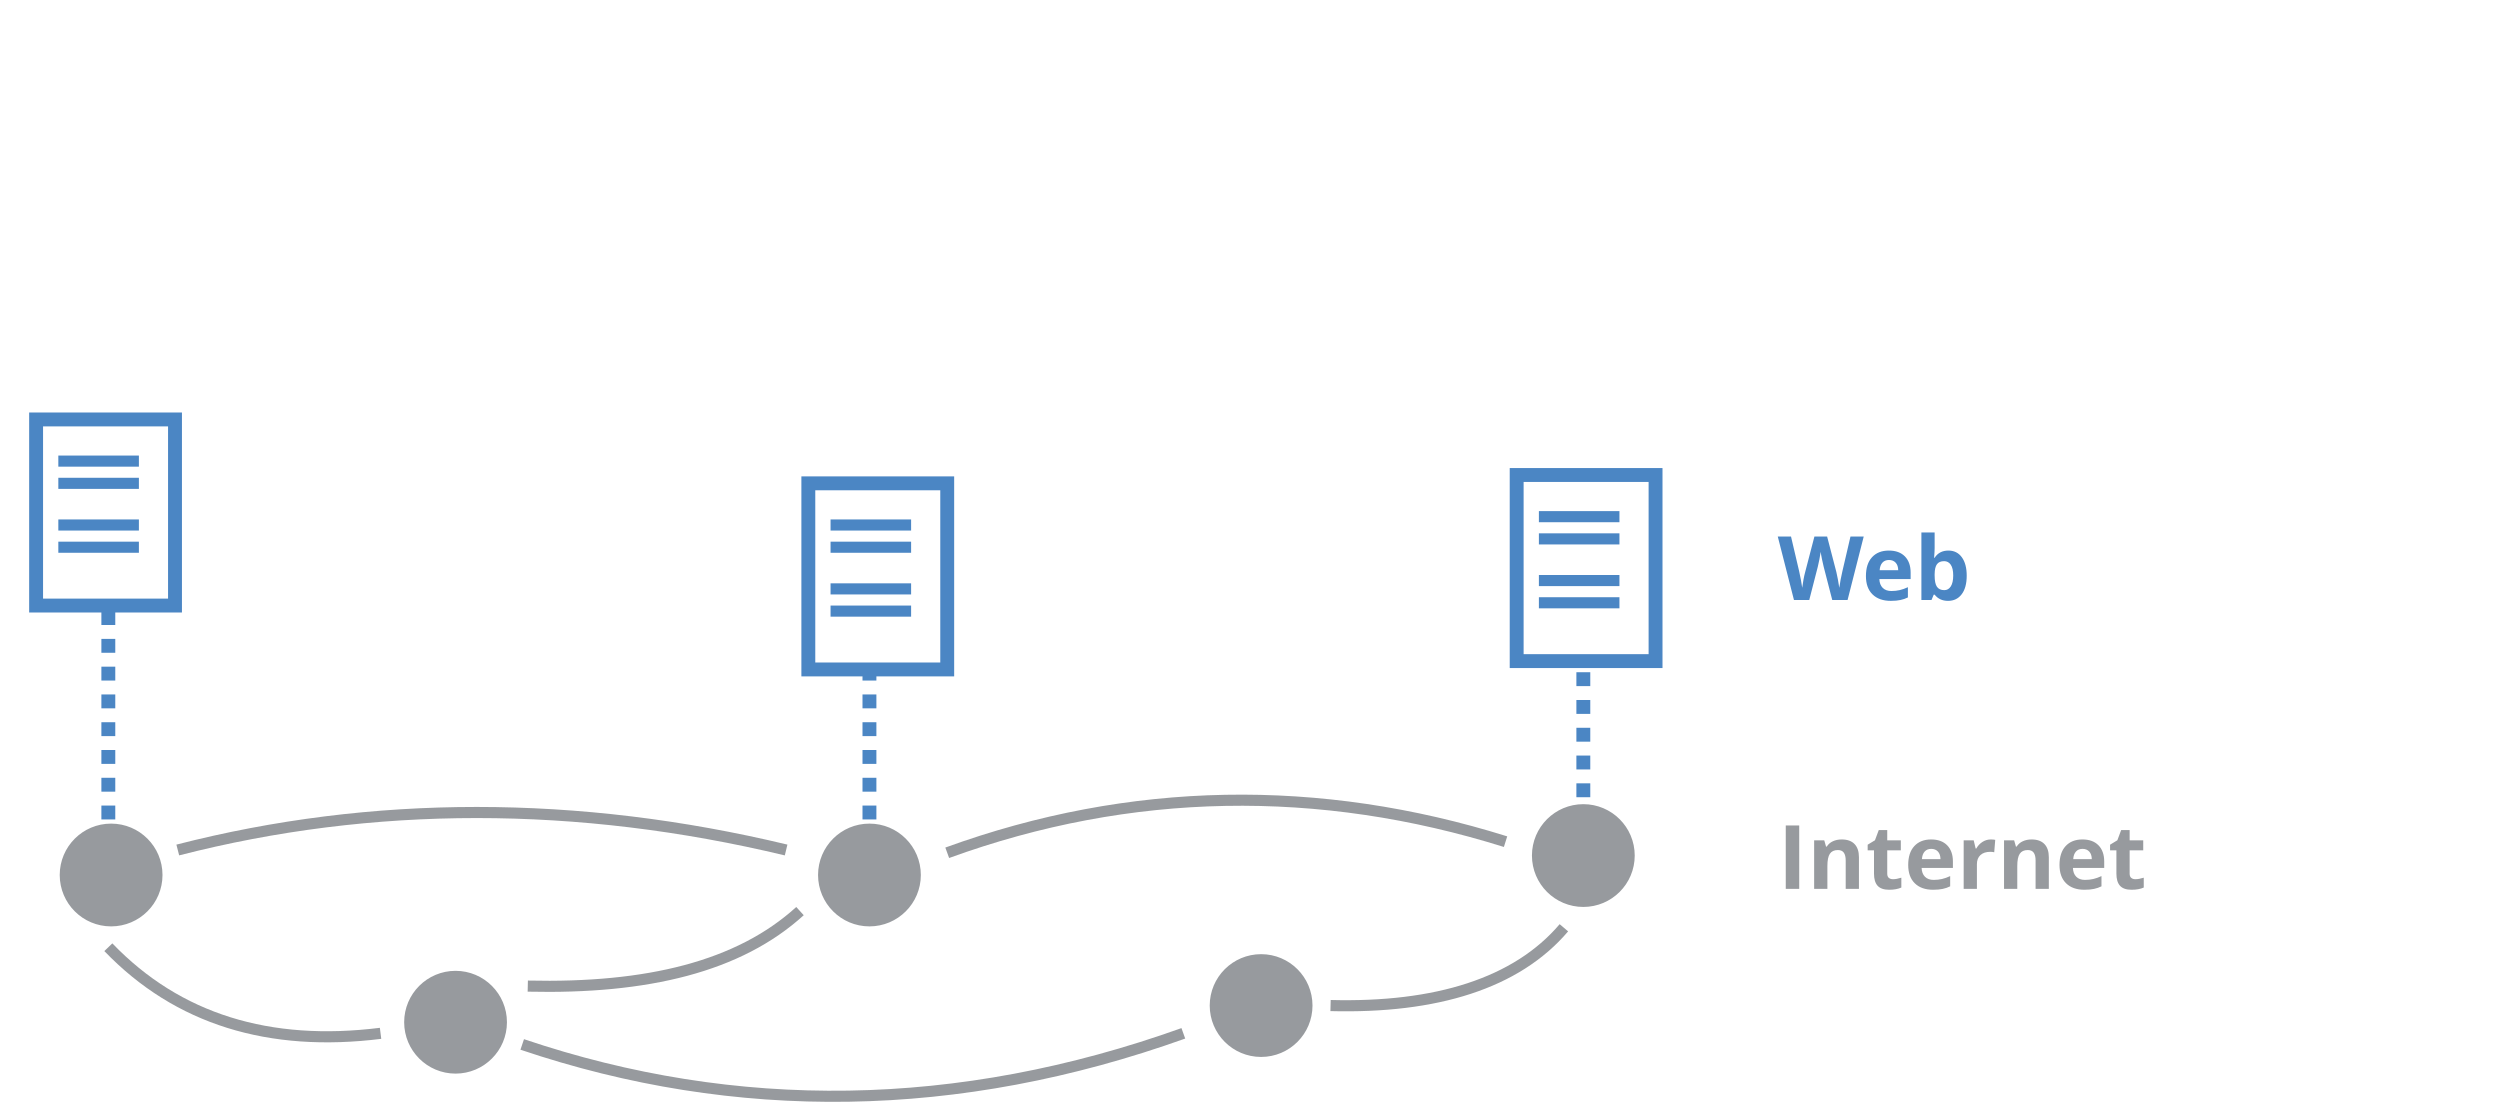
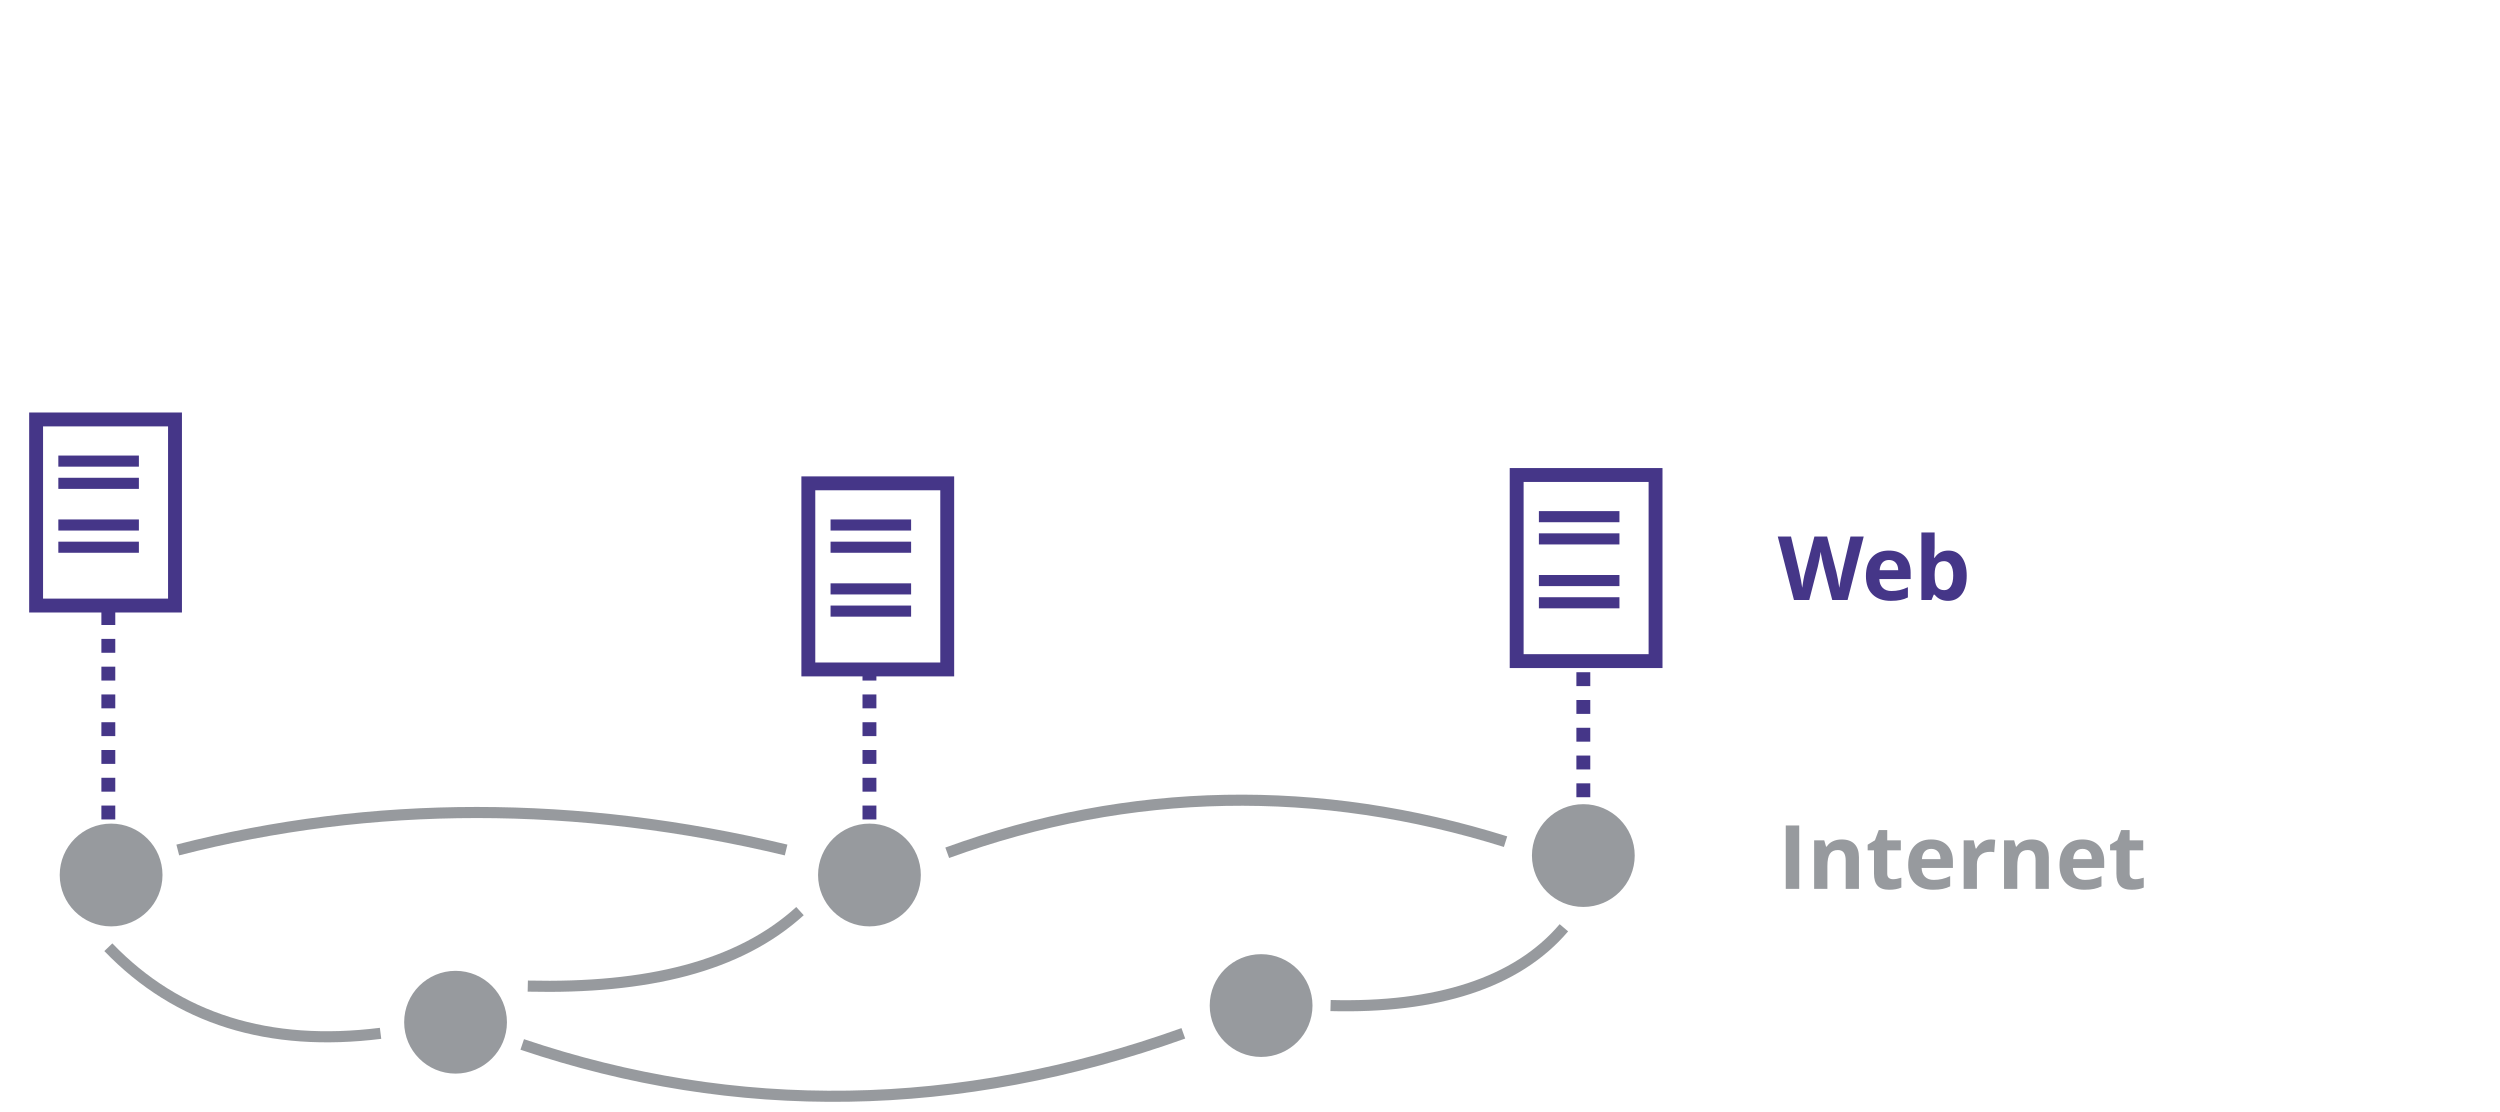
<svg xmlns="http://www.w3.org/2000/svg" xmlns:xlink="http://www.w3.org/1999/xlink" version="1.1" width="900px" height="400px">
  <style>
@font-face{
 font-weight: 700;
 font-family: 'Open Sans';
 src: url(../../_shared/fonts/OpenSans.Bold.woff) format('woff')
}

text {
  font: 32px 'Open Sans';
  font-weight: bold;
  stroke-width: 0 !important;
}

line, path {
  stroke-width: 4;
}
path, rect {
  fill: none !important;
}

.internet {
  fill:   #979A9E;
  stroke: #979A9E;
}

.web {
-   stroke: #4B86C4;
-   fill:   #4B86C4;
+   stroke: #453688;
+   fill:   #453688;
  stroke-width: 5;
}
line.web {
  stroke-dasharray: 5,5;
}
</style>
  <circle class="internet" cx="40" cy="315" r="18" />
  <circle class="internet" cx="164" cy="368" r="18" />
  <circle class="internet" cx="313" cy="315" r="18" />
  <circle class="internet" cx="454" cy="362" r="18" />
  <circle class="internet" cx="570" cy="308" r="18" />
  <g id="web" class="web" transform="translate(13,151)">
    <rect x="0" y="0" width="50" height="67" />
    <line x1="8" y1="15" x2="37" y2="15" />
    <line x1="8" y1="23" x2="37" y2="23" />
    <line x1="8" y1="38" x2="37" y2="38" />
    <line x1="8" y1="46" x2="37" y2="46" />
  </g>
  <g transform="translate(278,23)">
    <use xlink:href="#web" />
  </g>
  <g transform="translate(533,20)">
    <use xlink:href="#web" />
  </g>
  <path class="internet" d="M64,306c70-18,144-18,219,0" />
  <path class="internet" d="M188,376c77,26,157,25,238-4" />
  <path class="internet" d="M341,307c66-24,134-25,201-4" />
  <path class="internet" d="M39,341c25,26,58,36,98,31" />
  <path class="internet" d="M190,355c43,1,76-7,98-27" />
  <path class="internet" d="M479,362c38,1,67-8,84-28" />
  <line class="web" x1="39" y1="295" x2="39" y2="219" />
  <line class="web" x1="313" y1="295" x2="313" y2="242" />
  <line class="web" x1="570" y1="287" x2="570" y2="238" />
  <text class="internet" x="640" y="320">Internet</text>
  <text class="web" x="640" y="216">Web</text>
</svg>
